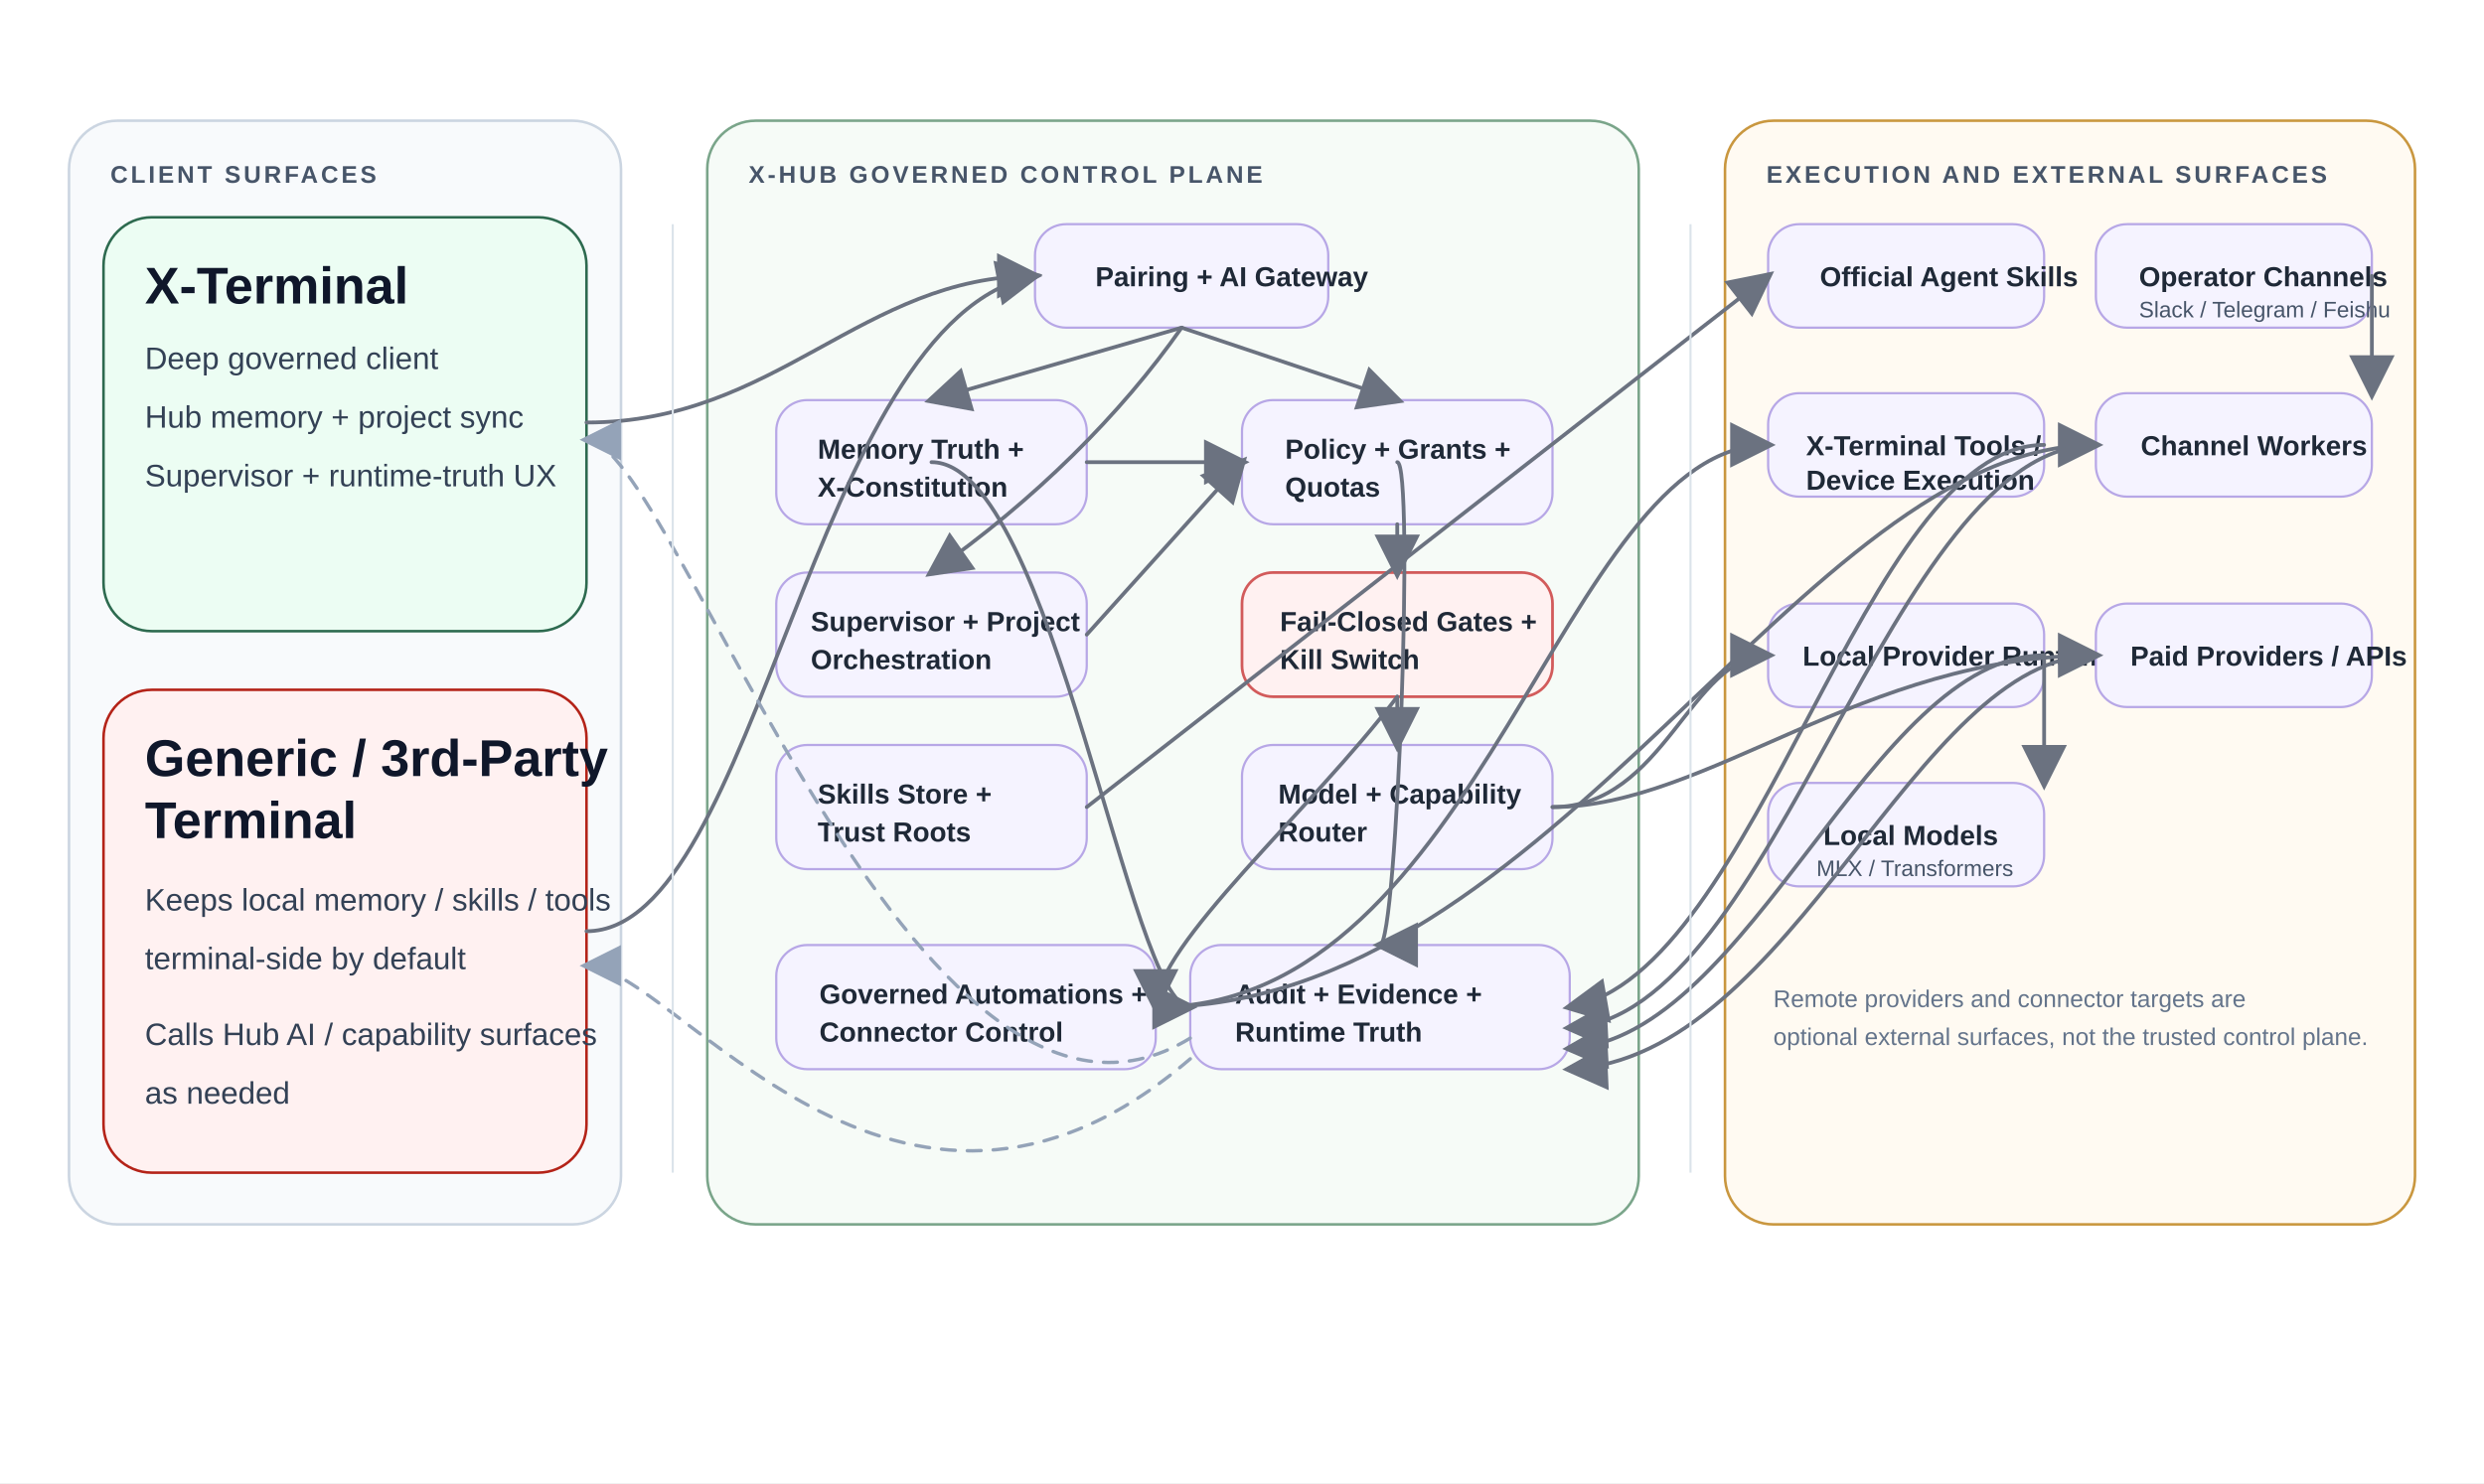
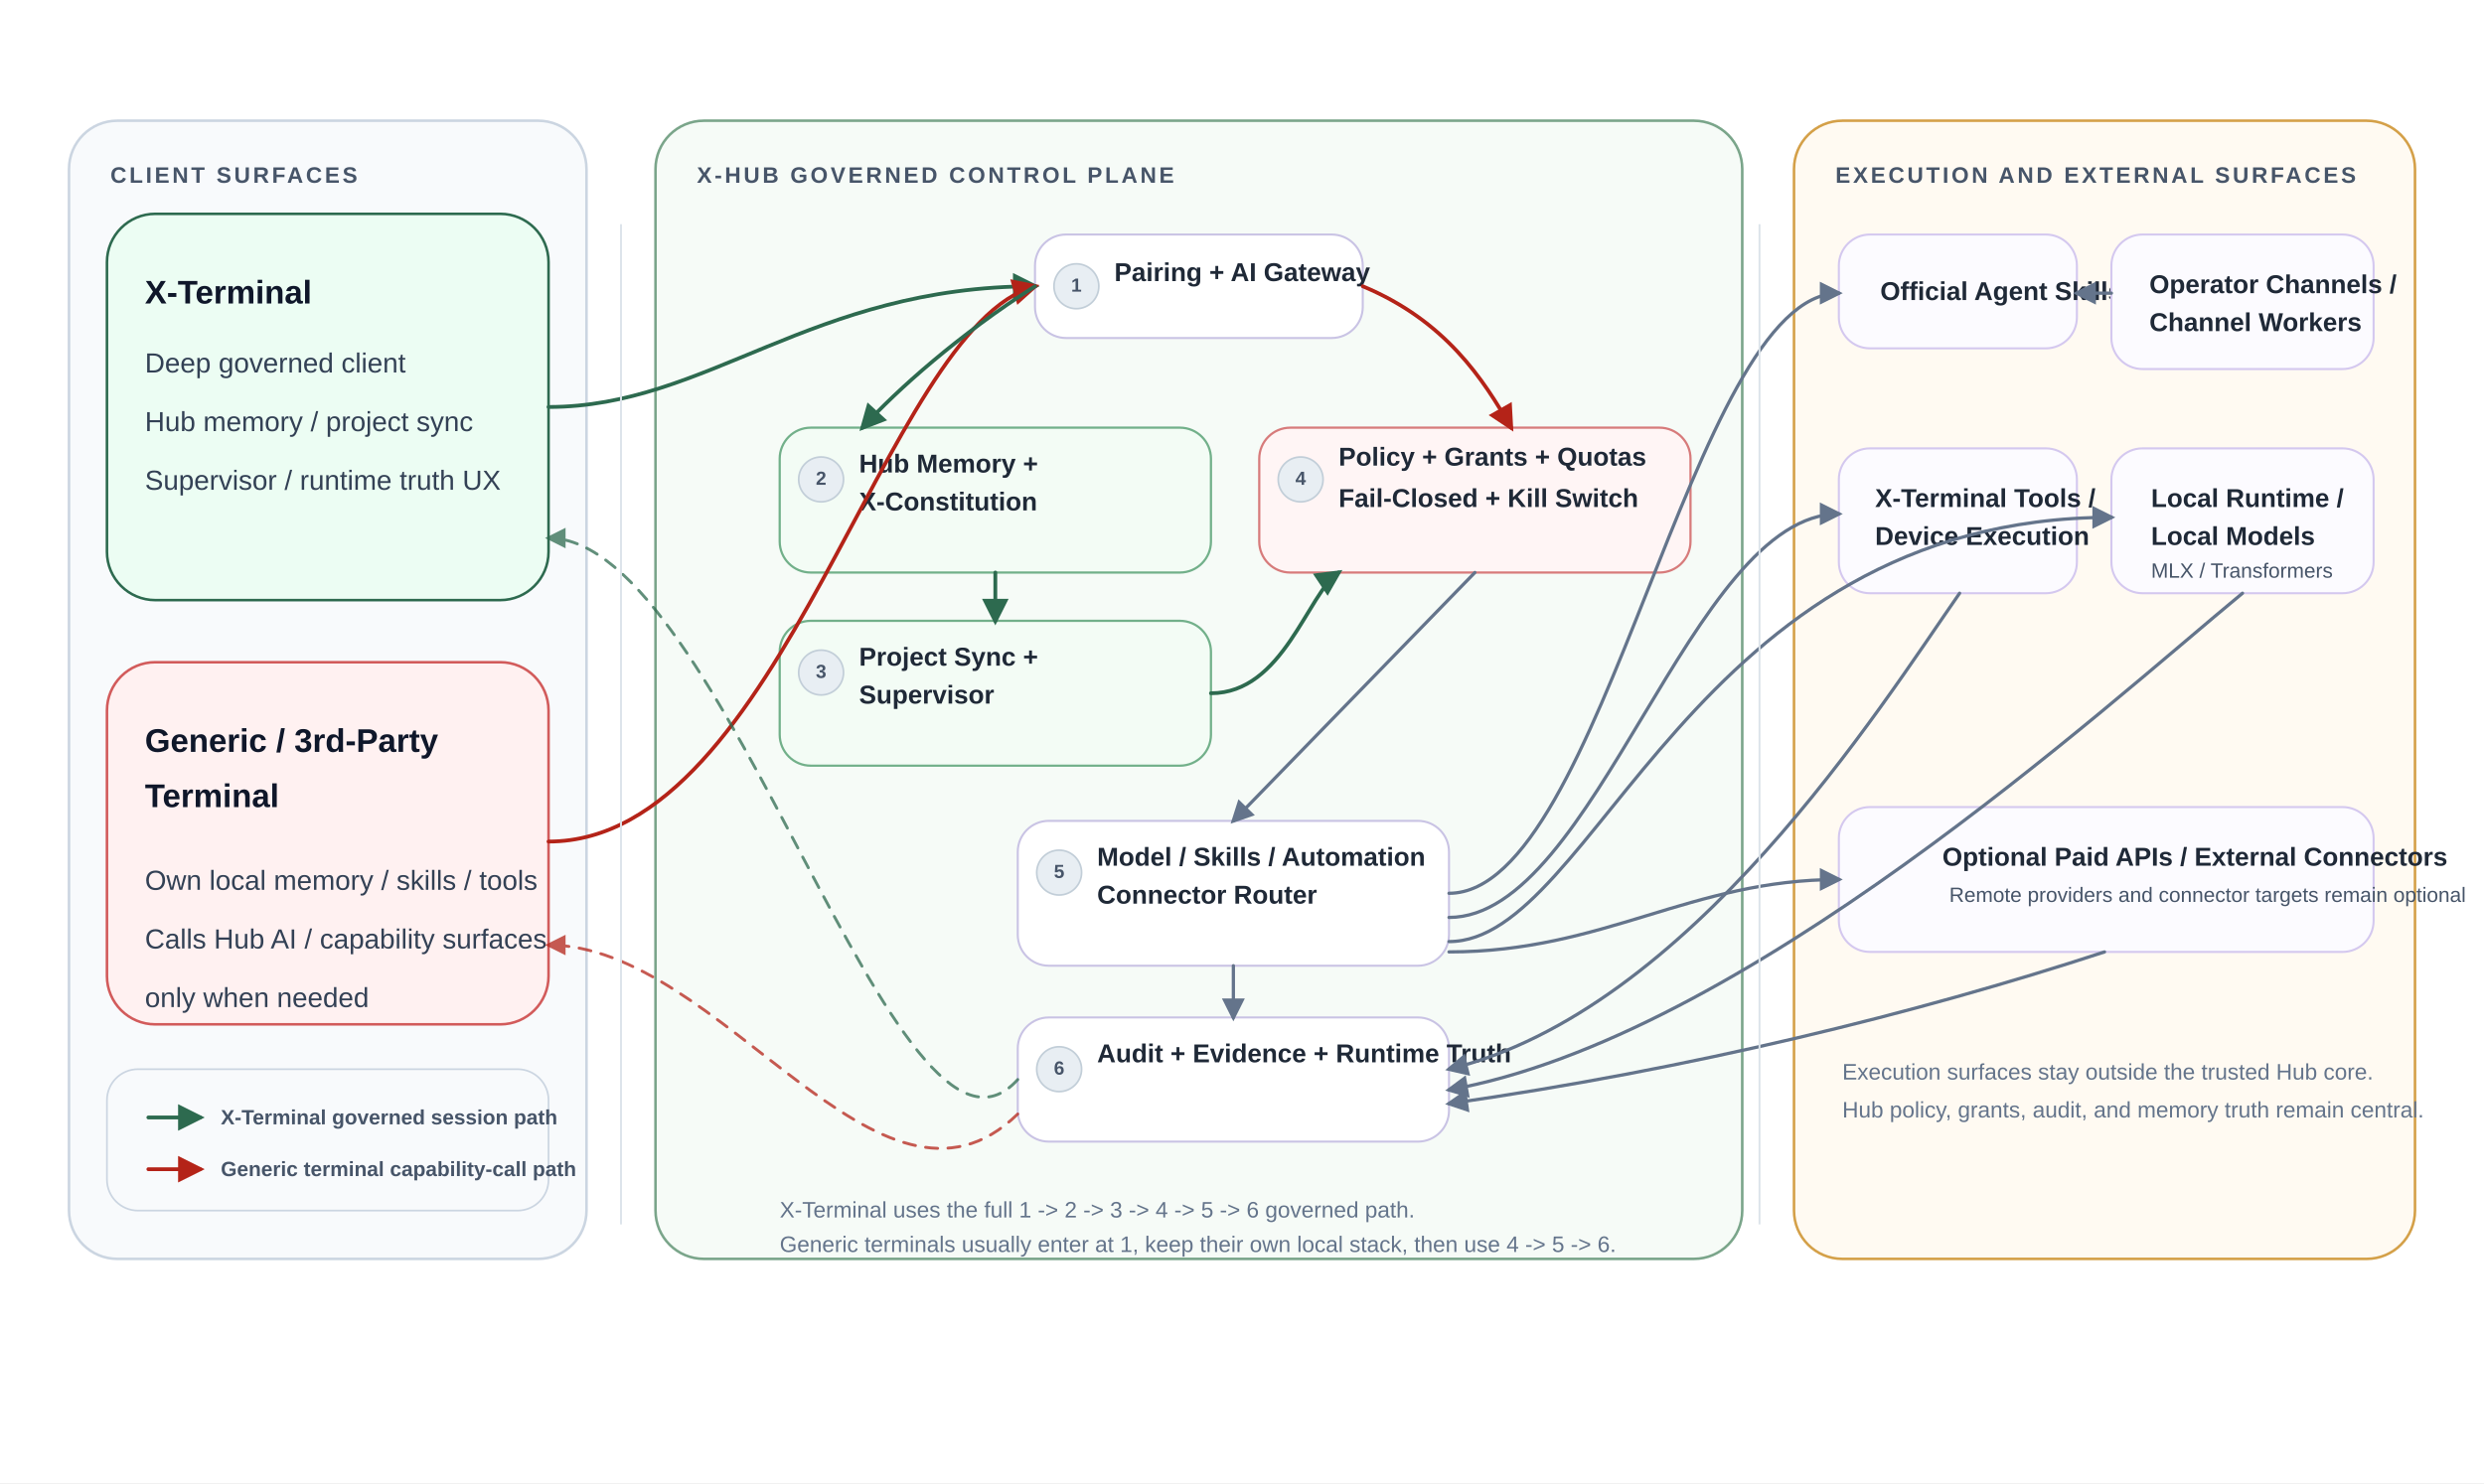
<svg xmlns="http://www.w3.org/2000/svg" viewBox="0 0 1440 860" role="img" aria-labelledby="title desc">
  <defs>
-     <marker id="arrow" markerWidth="12" markerHeight="12" refX="10" refY="6" orient="auto" markerUnits="strokeWidth">
-       <path d="M 0 0 L 12 6 L 0 12 z" fill="#6b7280" />
+     <marker id="arrow-gray" markerWidth="7" markerHeight="7" refX="5.8" refY="3.5" orient="auto" markerUnits="strokeWidth">
+       <path d="M 0 0 L 7 3.5 L 0 7 z" fill="#64748b" />
    </marker>
-     <marker id="arrow-soft" markerWidth="12" markerHeight="12" refX="10" refY="6" orient="auto" markerUnits="strokeWidth">
-       <path d="M 0 0 L 12 6 L 0 12 z" fill="#94a3b8" />
+     <marker id="arrow-green" markerWidth="7" markerHeight="7" refX="5.8" refY="3.5" orient="auto" markerUnits="strokeWidth">
+       <path d="M 0 0 L 7 3.5 L 0 7 z" fill="#2d6a4f" />
+     </marker>
+     <marker id="arrow-red" markerWidth="7" markerHeight="7" refX="5.8" refY="3.5" orient="auto" markerUnits="strokeWidth">
+       <path d="M 0 0 L 7 3.5 L 0 7 z" fill="#b42318" />
    </marker>
    <style>
      .bg { fill: #ffffff; }
-       .panel-title { font: 600 14px 'Segoe UI', Arial, sans-serif; letter-spacing: 0.12em; fill: #475569; }
-       .band-title { font: 700 30px 'Segoe UI', Arial, sans-serif; fill: #0f172a; }
-       .band-copy { font: 500 18px 'Segoe UI', Arial, sans-serif; fill: #334155; }
-       .card-title { font: 700 16px 'Segoe UI', Arial, sans-serif; fill: #1f2937; }
-       .card-copy { font: 500 13px 'Segoe UI', Arial, sans-serif; fill: #475569; }
-       .note { font: 500 14px 'Segoe UI', Arial, sans-serif; fill: #64748b; }
      .panel { rx: 28; ry: 28; stroke-width: 1.5; }
      .client-shell { fill: #f8fafc; stroke: #cbd5e1; }
+       .hub-panel { fill: #f6fbf7; stroke: #7aa58a; }
+       .exec-panel { fill: #fffaf2; stroke: #d4a048; }
      .xt-band { fill: #ecfdf3; stroke: #2d6a4f; }
-       .gt-band { fill: #fff1f1; stroke: #b42318; }
-       .hub-panel { fill: #f6fbf7; stroke: #7aa58a; }
-       .exec-panel { fill: #fffaf2; stroke: #c9973f; }
-       .card { fill: #f5f3ff; stroke: #b7a7e6; stroke-width: 1.3; rx: 18; ry: 18; }
-       .card-danger { fill: #fff1f1; stroke: #d25b5b; stroke-width: 1.6; rx: 18; ry: 18; }
-       .flow { fill: none; stroke: #6b7280; stroke-width: 2.2; stroke-linecap: round; stroke-linejoin: round; marker-end: url(#arrow); }
-       .flow-soft { fill: none; stroke: #94a3b8; stroke-width: 2; stroke-dasharray: 8 7; stroke-linecap: round; stroke-linejoin: round; marker-end: url(#arrow-soft); }
-       .divider { fill: none; stroke: #dbe3ea; stroke-width: 1.2; }
+       .gt-band { fill: #fff1f1; stroke: #d25b5b; }
+       .footer-card { fill: #f8fafc; stroke: #cbd5e1; rx: 18; ry: 18; }
+       .stage { fill: #ffffff; stroke: #c9c3e4; stroke-width: 1.2; rx: 18; ry: 18; }
+       .stage-green { fill: #f3fcf5; stroke: #72b08a; stroke-width: 1.3; rx: 18; ry: 18; }
+       .stage-danger { fill: #fff5f5; stroke: #d77b7b; stroke-width: 1.3; rx: 18; ry: 18; }
+       .surface { fill: #fcfbff; stroke: #d4c8ef; stroke-width: 1.2; rx: 18; ry: 18; }
+       .panel-title { font: 600 13px 'Segoe UI', Arial, sans-serif; letter-spacing: 0.12em; fill: #475569; }
+       .band-title { font: 700 19px 'Segoe UI', Arial, sans-serif; fill: #0f172a; }
+       .band-copy { font: 500 16px 'Segoe UI', Arial, sans-serif; fill: #334155; }
+       .card-title { font: 700 15px 'Segoe UI', Arial, sans-serif; fill: #1f2937; }
+       .card-copy { font: 500 12px 'Segoe UI', Arial, sans-serif; fill: #475569; }
+       .note { font: 500 13px 'Segoe UI', Arial, sans-serif; fill: #64748b; }
+       .legend { font: 600 12px 'Segoe UI', Arial, sans-serif; fill: #475569; }
+       .badge { fill: #e8eef3; stroke: #c2ced8; stroke-width: 1; }
+       .badge-text { font: 700 11px 'Segoe UI', Arial, sans-serif; fill: #475569; text-anchor: middle; dominant-baseline: middle; }
+       .flow-gray { fill: none; stroke: #64748b; stroke-width: 1.9; stroke-linecap: round; stroke-linejoin: round; marker-end: url(#arrow-gray); }
+       .flow-green { fill: none; stroke: #2d6a4f; stroke-width: 2.2; stroke-linecap: round; stroke-linejoin: round; marker-end: url(#arrow-green); }
+       .flow-red { fill: none; stroke: #b42318; stroke-width: 2.2; stroke-linecap: round; stroke-linejoin: round; marker-end: url(#arrow-red); }
+       .flow-green-soft { fill: none; stroke: #2d6a4f; stroke-width: 1.7; stroke-dasharray: 7 6; stroke-linecap: round; stroke-linejoin: round; marker-end: url(#arrow-green); opacity: 0.75; }
+       .flow-red-soft { fill: none; stroke: #b42318; stroke-width: 1.7; stroke-dasharray: 7 6; stroke-linecap: round; stroke-linejoin: round; marker-end: url(#arrow-red); opacity: 0.75; }
+       .divider { fill: none; stroke: #dbe3ea; stroke-width: 1.1; }
    </style>
  </defs>
  <rect class="bg" x="0" y="0" width="1440" height="860" />
-   <rect class="panel client-shell panel" x="40" y="70" width="320" height="640" />
+   <rect class="panel client-shell" x="40" y="70" width="300" height="660" />
  <text class="panel-title" x="64" y="106">CLIENT SURFACES</text>
-   <rect class="panel xt-band" x="60" y="126" width="280" height="240" />
+   <rect class="panel xt-band" x="62" y="124" width="256" height="224" />
  <text class="band-title" x="84" y="176">X-Terminal</text>
-   <text class="band-copy" x="84" y="214">Deep governed client</text>
-   <text class="band-copy" x="84" y="248">Hub memory + project sync</text>
-   <text class="band-copy" x="84" y="282">Supervisor + runtime-truth UX</text>
-   <rect class="panel gt-band" x="60" y="400" width="280" height="280" />
-   <text class="band-title" x="84" y="450">Generic / 3rd-Party</text>
-   <text class="band-title" x="84" y="486">Terminal</text>
-   <text class="band-copy" x="84" y="528">Keeps local memory / skills / tools</text>
-   <text class="band-copy" x="84" y="562">terminal-side by default</text>
-   <text class="band-copy" x="84" y="606">Calls Hub AI / capability surfaces</text>
-   <text class="band-copy" x="84" y="640">as needed</text>
-   <rect class="panel hub-panel" x="410" y="70" width="540" height="640" />
-   <text class="panel-title" x="434" y="106">X-HUB GOVERNED CONTROL PLANE</text>
-   <rect class="card" x="600" y="130" width="170" height="60" />
-   <text class="card-title" x="635" y="166">Pairing + AI Gateway</text>
-   <rect class="card" x="450" y="232" width="180" height="72" />
-   <text class="card-title" x="474" y="266">Memory Truth +</text>
-   <text class="card-title" x="474" y="288">X-Constitution</text>
-   <rect class="card" x="450" y="332" width="180" height="72" />
-   <text class="card-title" x="470" y="366">Supervisor + Project</text>
-   <text class="card-title" x="470" y="388">Orchestration</text>
-   <rect class="card" x="450" y="432" width="180" height="72" />
-   <text class="card-title" x="474" y="466">Skills Store +</text>
-   <text class="card-title" x="474" y="488">Trust Roots</text>
-   <rect class="card" x="720" y="232" width="180" height="72" />
-   <text class="card-title" x="745" y="266">Policy + Grants +</text>
-   <text class="card-title" x="745" y="288">Quotas</text>
-   <rect class="card-danger" x="720" y="332" width="180" height="72" />
-   <text class="card-title" x="742" y="366">Fail-Closed Gates +</text>
-   <text class="card-title" x="742" y="388">Kill Switch</text>
-   <rect class="card" x="720" y="432" width="180" height="72" />
-   <text class="card-title" x="741" y="466">Model + Capability</text>
-   <text class="card-title" x="741" y="488">Router</text>
-   <rect class="card" x="450" y="548" width="220" height="72" />
-   <text class="card-title" x="475" y="582">Governed Automations +</text>
-   <text class="card-title" x="475" y="604">Connector Control</text>
-   <rect class="card" x="690" y="548" width="220" height="72" />
-   <text class="card-title" x="716" y="582">Audit + Evidence +</text>
-   <text class="card-title" x="716" y="604">Runtime Truth</text>
-   <rect class="panel exec-panel" x="1000" y="70" width="400" height="640" />
-   <text class="panel-title" x="1024" y="106">EXECUTION AND EXTERNAL SURFACES</text>
-   <rect class="card" x="1025" y="130" width="160" height="60" />
-   <text class="card-title" x="1055" y="166">Official Agent Skills</text>
-   <rect class="card" x="1215" y="130" width="160" height="60" />
-   <text class="card-title" x="1240" y="166">Operator Channels</text>
-   <text class="card-copy" x="1240" y="184">Slack / Telegram / Feishu</text>
-   <rect class="card" x="1215" y="228" width="160" height="60" />
-   <text class="card-title" x="1241" y="264">Channel Workers</text>
-   <rect class="card" x="1025" y="228" width="160" height="60" />
-   <text class="card-title" x="1047" y="264">X-Terminal Tools /</text>
-   <text class="card-title" x="1047" y="284">Device Execution</text>
-   <rect class="card" x="1025" y="350" width="160" height="60" />
-   <text class="card-title" x="1045" y="386">Local Provider Runtime</text>
-   <rect class="card" x="1215" y="350" width="160" height="60" />
-   <text class="card-title" x="1235" y="386">Paid Providers / APIs</text>
-   <rect class="card" x="1025" y="454" width="160" height="60" />
-   <text class="card-title" x="1057" y="490">Local Models</text>
-   <text class="card-copy" x="1053" y="508">MLX / Transformers</text>
-   <text class="note" x="1028" y="584">Remote providers and connector targets are</text>
-   <text class="note" x="1028" y="606">optional external surfaces, not the trusted control plane.</text>
-   <path class="flow" d="M 340 245 C 450 245, 500 160, 600 160" />
-   <path class="flow" d="M 340 540 C 440 540, 470 185, 600 160" />
-   <path class="flow" d="M 685 190 L 540 232" />
-   <path class="flow" d="M 685 190 C 650 240, 600 290, 540 332" />
-   <path class="flow" d="M 685 190 L 810 232" />
-   <path class="flow" d="M 630 368 L 720 268" />
-   <path class="flow" d="M 630 468 L 1025 160" />
-   <path class="flow" d="M 630 268 L 720 268" />
-   <path class="flow" d="M 810 304 L 810 332" />
-   <path class="flow" d="M 810 404 L 810 432" />
-   <path class="flow" d="M 810 404 C 760 470, 670 548, 670 584" />
-   <path class="flow" d="M 900 468 C 965 468, 980 380, 1025 380" />
-   <path class="flow" d="M 900 468 C 990 468, 1080 380, 1215 380" />
-   <path class="flow" d="M 1185 380 L 1185 454" />
-   <path class="flow" d="M 1375 160 L 1375 228" />
-   <path class="flow" d="M 670 584 C 860 584, 905 258, 1025 258" />
-   <path class="flow" d="M 670 584 C 900 584, 1045 258, 1215 258" />
-   <path class="flow" d="M 540 268 C 610 268, 655 584, 690 584" />
-   <path class="flow" d="M 810 268 C 820 268, 810 548, 800 548" />
-   <path class="flow" d="M 1185 258 C 1080 258, 1020 565, 910 584" />
-   <path class="flow" d="M 1215 258 C 1095 258, 1030 590, 910 596" />
-   <path class="flow" d="M 1185 380 C 1085 380, 1015 602, 910 608" />
-   <path class="flow" d="M 1215 380 C 1110 380, 1040 614, 910 620" />
-   <path class="flow-soft" d="M 690 602 C 530 700, 390 255, 340 255" />
-   <path class="flow-soft" d="M 690 614 C 520 760, 390 560, 340 560" />
-   <path class="divider" d="M 390 130 L 390 680" />
-   <path class="divider" d="M 980 130 L 980 680" />
+   <text class="band-copy" x="84" y="216">Deep governed client</text>
+   <text class="band-copy" x="84" y="250">Hub memory / project sync</text>
+   <text class="band-copy" x="84" y="284">Supervisor / runtime truth UX</text>
+   <rect class="panel gt-band" x="62" y="384" width="256" height="210" />
+   <text class="band-title" x="84" y="436">Generic / 3rd-Party</text>
+   <text class="band-title" x="84" y="468">Terminal</text>
+   <text class="band-copy" x="84" y="516">Own local memory / skills / tools</text>
+   <text class="band-copy" x="84" y="550">Calls Hub AI / capability surfaces</text>
+   <text class="band-copy" x="84" y="584">only when needed</text>
+   <rect class="footer-card" x="62" y="620" width="256" height="82" />
+   <path class="flow-green" d="M 86 648 L 116 648" />
+   <text class="legend" x="128" y="652">X-Terminal governed session path</text>
+   <path class="flow-red" d="M 86 678 L 116 678" />
+   <text class="legend" x="128" y="682">Generic terminal capability-call path</text>
+   <rect class="panel hub-panel" x="380" y="70" width="630" height="660" />
+   <text class="panel-title" x="404" y="106">X-HUB GOVERNED CONTROL PLANE</text>
+   <rect class="stage" x="600" y="136" width="190" height="60" />
+   <circle class="badge" cx="624" cy="166" r="13" />
+   <text class="badge-text" x="624" y="166">1</text>
+   <text class="card-title" x="646" y="163">Pairing + AI Gateway</text>
+   <rect class="stage-green" x="452" y="248" width="250" height="84" />
+   <circle class="badge" cx="476" cy="278" r="13" />
+   <text class="badge-text" x="476" y="278">2</text>
+   <text class="card-title" x="498" y="274">Hub Memory +</text>
+   <text class="card-title" x="498" y="296">X-Constitution</text>
+   <rect class="stage-green" x="452" y="360" width="250" height="84" />
+   <circle class="badge" cx="476" cy="390" r="13" />
+   <text class="badge-text" x="476" y="390">3</text>
+   <text class="card-title" x="498" y="386">Project Sync +</text>
+   <text class="card-title" x="498" y="408">Supervisor</text>
+   <rect class="stage-danger" x="730" y="248" width="250" height="84" />
+   <circle class="badge" cx="754" cy="278" r="13" />
+   <text class="badge-text" x="754" y="278">4</text>
+   <text class="card-title" x="776" y="270">Policy + Grants + Quotas</text>
+   <text class="card-title" x="776" y="294">Fail-Closed + Kill Switch</text>
+   <rect class="stage" x="590" y="476" width="250" height="84" />
+   <circle class="badge" cx="614" cy="506" r="13" />
+   <text class="badge-text" x="614" y="506">5</text>
+   <text class="card-title" x="636" y="502">Model / Skills / Automation</text>
+   <text class="card-title" x="636" y="524">Connector Router</text>
+   <rect class="stage" x="590" y="590" width="250" height="72" />
+   <circle class="badge" cx="614" cy="620" r="13" />
+   <text class="badge-text" x="614" y="620">6</text>
+   <text class="card-title" x="636" y="616">Audit + Evidence + Runtime Truth</text>
+   <text class="note" x="452" y="706">X-Terminal uses the full 1 -&gt; 2 -&gt; 3 -&gt; 4 -&gt; 5 -&gt; 6 governed path.</text>
+   <text class="note" x="452" y="726">Generic terminals usually enter at 1, keep their own local stack, then use 4 -&gt; 5 -&gt; 6.</text>
+   <rect class="panel exec-panel" x="1040" y="70" width="360" height="660" />
+   <text class="panel-title" x="1064" y="106">EXECUTION AND EXTERNAL SURFACES</text>
+   <rect class="surface" x="1066" y="136" width="138" height="66" />
+   <text class="card-title" x="1090" y="174">Official Agent Skills</text>
+   <rect class="surface" x="1224" y="136" width="152" height="78" />
+   <text class="card-title" x="1246" y="170">Operator Channels /</text>
+   <text class="card-title" x="1246" y="192">Channel Workers</text>
+   <rect class="surface" x="1066" y="260" width="138" height="84" />
+   <text class="card-title" x="1087" y="294">X-Terminal Tools /</text>
+   <text class="card-title" x="1087" y="316">Device Execution</text>
+   <rect class="surface" x="1224" y="260" width="152" height="84" />
+   <text class="card-title" x="1247" y="294">Local Runtime /</text>
+   <text class="card-title" x="1247" y="316">Local Models</text>
+   <text class="card-copy" x="1247" y="335">MLX / Transformers</text>
+   <rect class="surface" x="1066" y="468" width="310" height="84" />
+   <text class="card-title" x="1126" y="502">Optional Paid APIs / External Connectors</text>
+   <text class="card-copy" x="1130" y="523">Remote providers and connector targets remain optional</text>
+   <text class="note" x="1068" y="626">Execution surfaces stay outside the trusted Hub core.</text>
+   <text class="note" x="1068" y="648">Hub policy, grants, audit, and memory truth remain central.</text>
+   <path class="flow-green" d="M 318 236 C 410 236, 470 166, 600 166" />
+   <path class="flow-red" d="M 318 488 C 454 488, 512 190, 600 166" />
+   <path class="flow-green" d="M 600 166 C 556 194, 520 226, 500 248" />
+   <path class="flow-green" d="M 577 332 L 577 360" />
+   <path class="flow-green" d="M 702 402 C 744 402, 758 344, 776 332" />
+   <path class="flow-red" d="M 790 166 C 838 186, 860 220, 876 248" />
+   <path class="flow-gray" d="M 855 332 L 715 476" />
+   <path class="flow-gray" d="M 715 560 L 715 590" />
+   <path class="flow-gray" d="M 840 518 C 930 518, 980 170, 1066 170" />
+   <path class="flow-gray" d="M 840 532 C 925 532, 980 298, 1066 298" />
+   <path class="flow-gray" d="M 840 546 C 925 546, 980 300, 1224 300" />
+   <path class="flow-gray" d="M 840 552 C 930 552, 980 510, 1066 510" />
+   <path class="flow-gray" d="M 1224 170 L 1204 170" />
+   <path class="flow-gray" d="M 1136 344 C 1090 410, 980 586, 840 620" />
+   <path class="flow-gray" d="M 1300 344 C 1220 410, 1010 602, 840 632" />
+   <path class="flow-gray" d="M 1220 552 C 1110 588, 980 620, 840 640" />
+   <path class="flow-green-soft" d="M 590 626 C 520 704, 420 312, 318 312" />
+   <path class="flow-red-soft" d="M 590 646 C 510 724, 418 548, 318 548" />
+   <path class="divider" d="M 360 130 L 360 710" />
+   <path class="divider" d="M 1020 130 L 1020 710" />
</svg>
